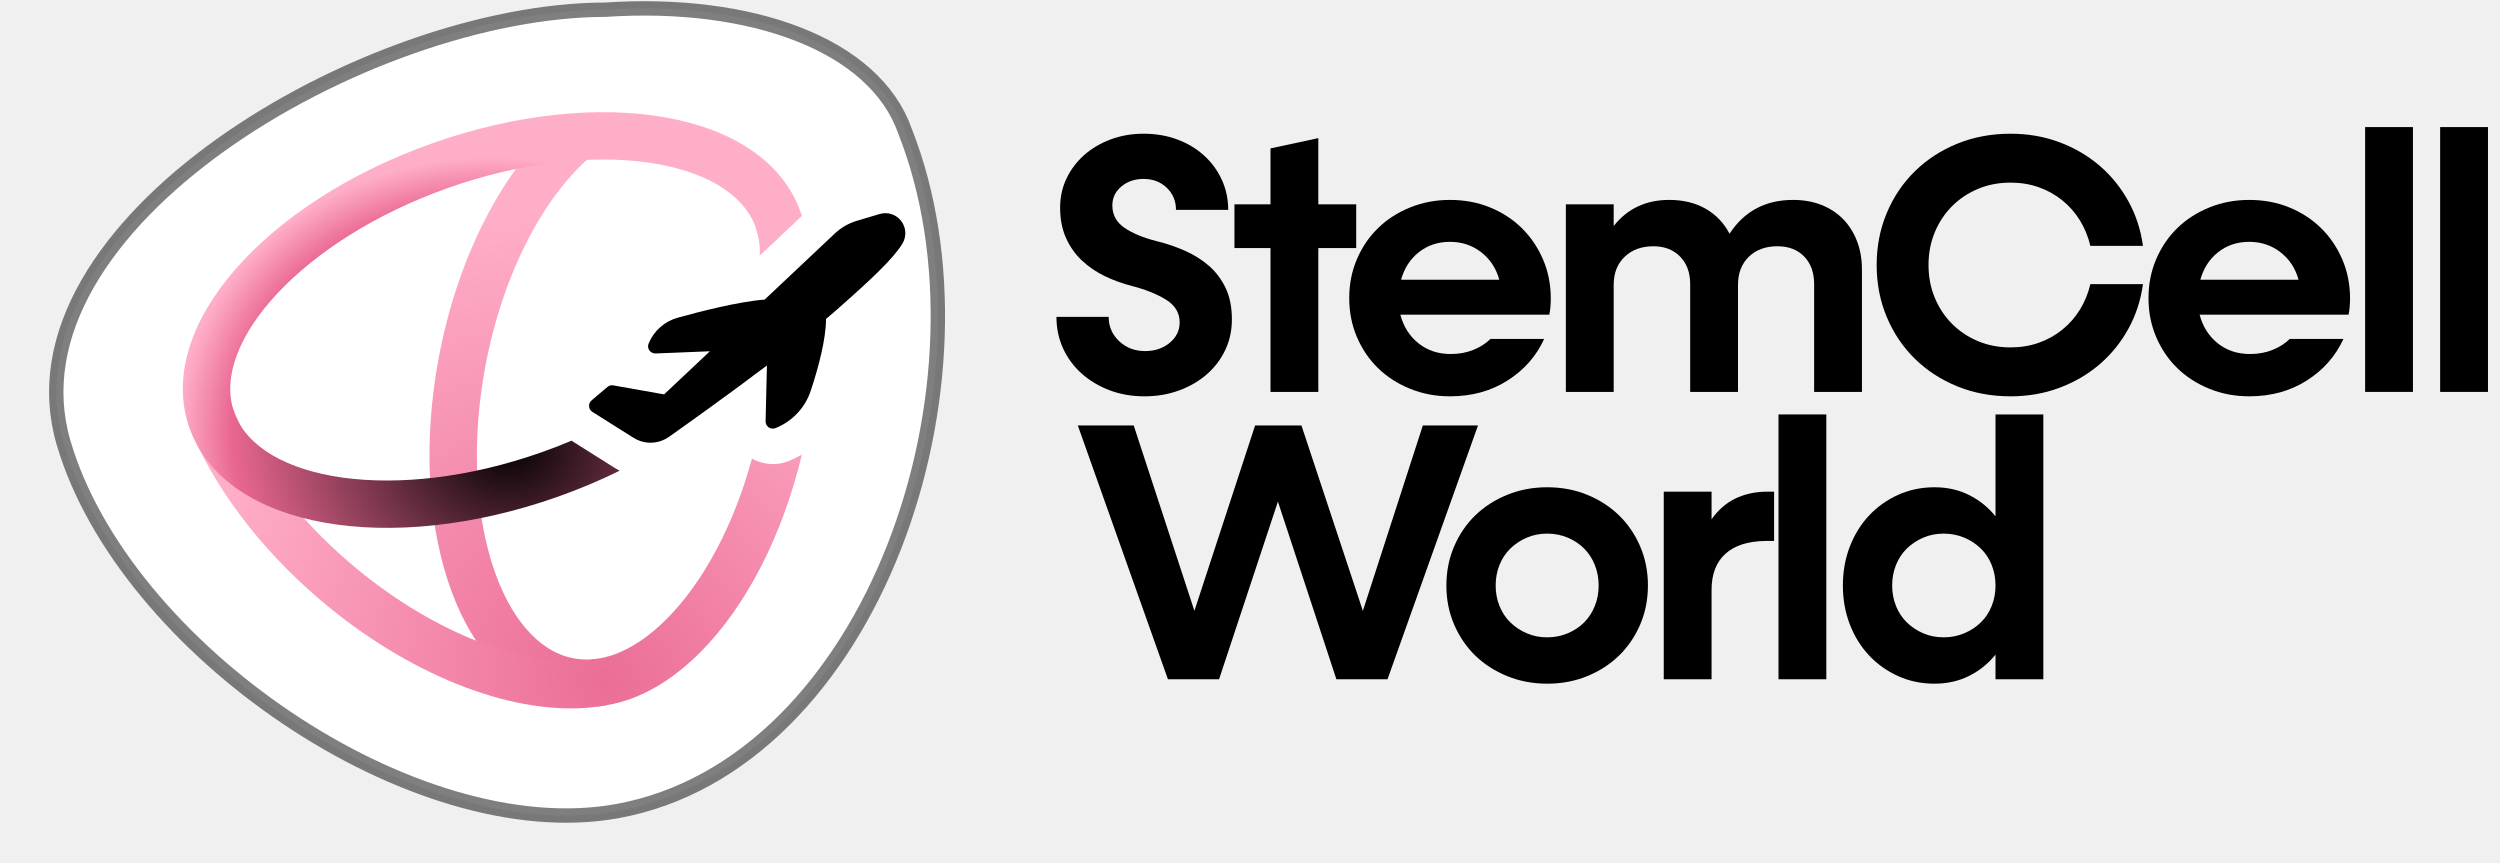
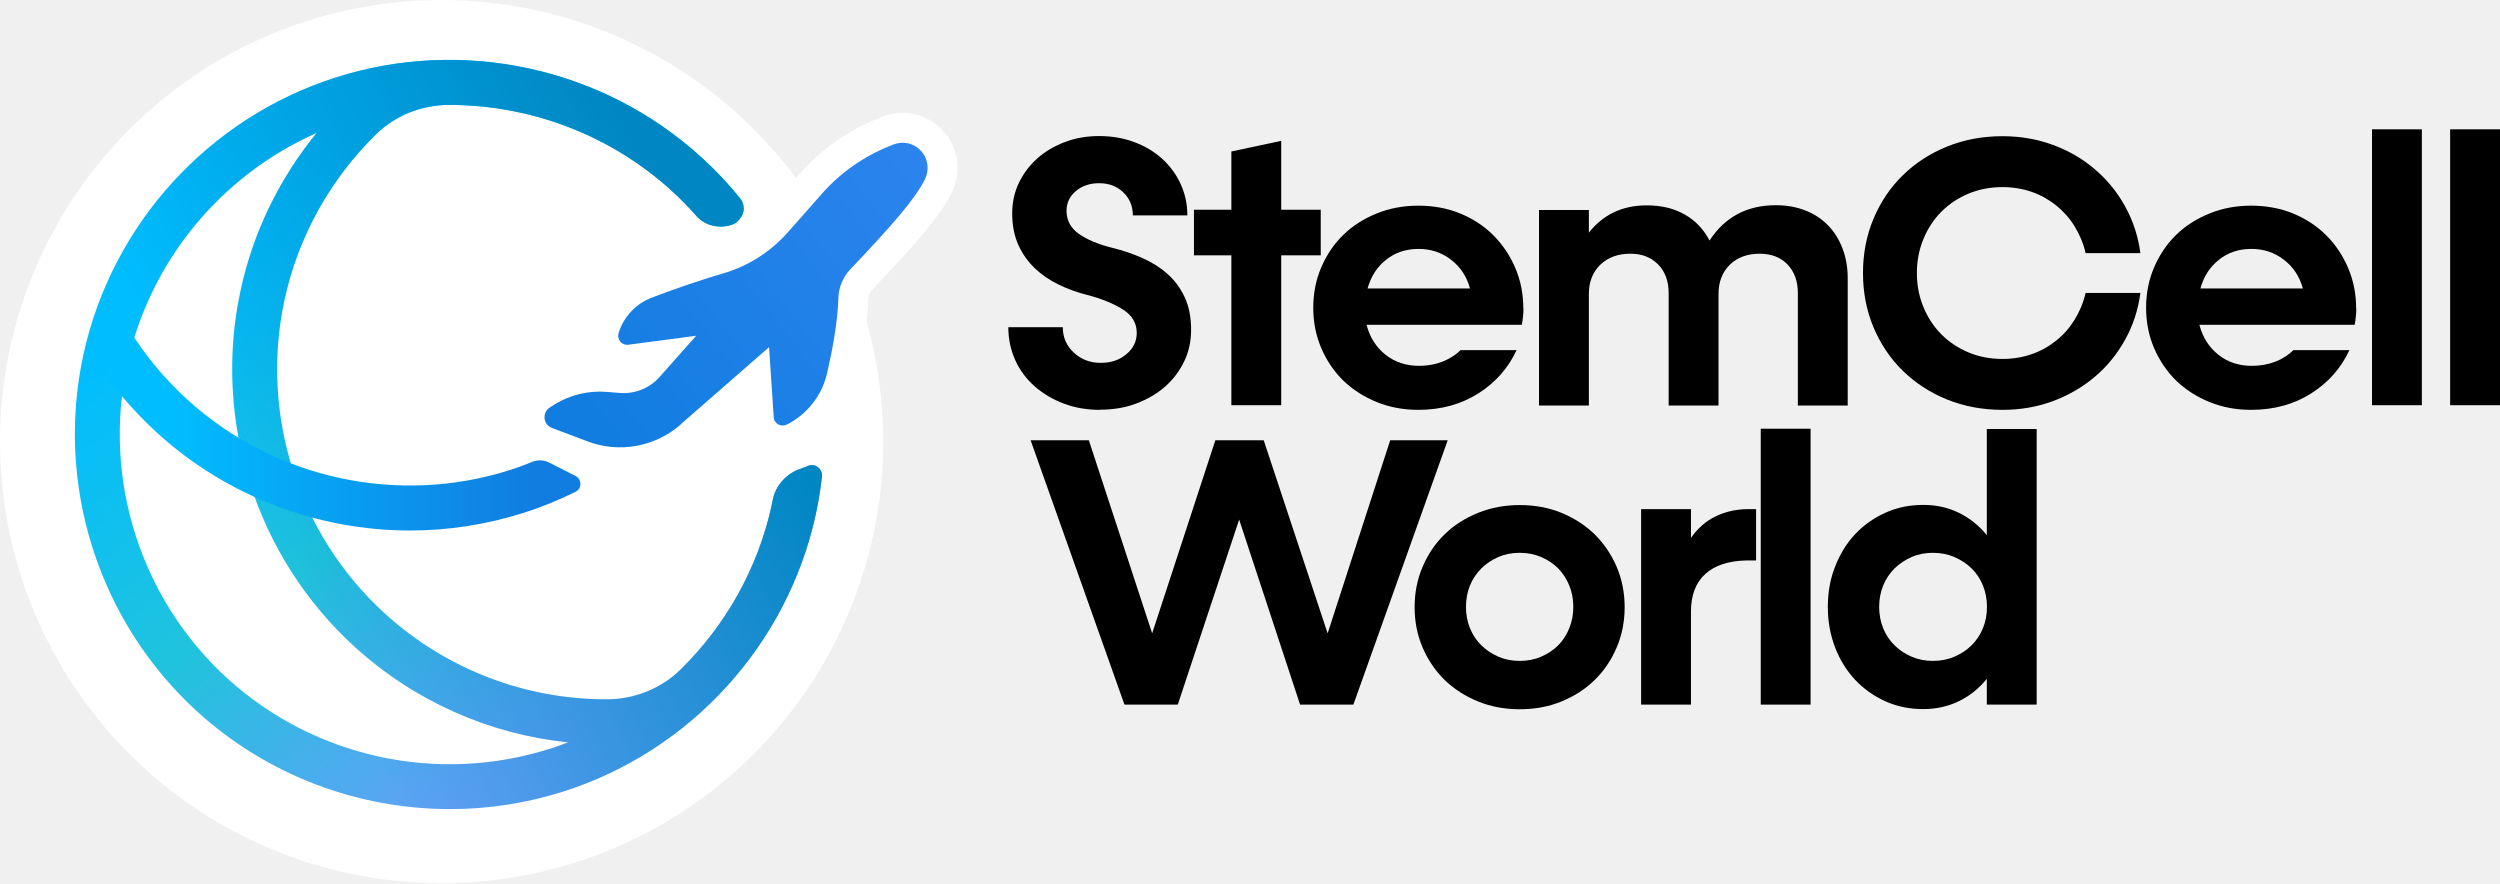
- <svg xmlns="http://www.w3.org/2000/svg" width="174" height="60">
-   <path fill="white" transform="translate(3.91591 0.584145)" d="M59.076 8.553C56.951 2.484 48.313 -0.584 38.204 0.092C21.547 0.119 -3.916 15.117 0.508 30.23C4.693 44.527 24.897 58.436 39.036 55.871C56.922 52.625 65.895 25.842 59.076 8.553Z" fill-rule="evenodd" />
-   <path fill="none" stroke="black" stroke-width="1" stroke-miterlimit="5" stroke-opacity="0.502" transform="translate(3.91591 0.584145)" d="M59.076 8.553C56.951 2.484 48.313 -0.584 38.204 0.092C21.547 0.119 -3.916 15.117 0.508 30.23C4.693 44.527 24.897 58.436 39.036 55.871C56.922 52.625 65.895 25.842 59.076 8.553Z" fill-rule="evenodd" />
+ <svg xmlns="http://www.w3.org/2000/svg" width="167" height="59">
+   <path fill="white" d="M59 29.5Q59 30.224 58.964 30.947Q58.929 31.671 58.858 32.392Q58.787 33.112 58.681 33.829Q58.574 34.545 58.433 35.255Q58.292 35.965 58.116 36.668Q57.94 37.37 57.73 38.063Q57.52 38.756 57.276 39.438Q57.032 40.12 56.754 40.789Q56.477 41.458 56.168 42.113Q55.858 42.768 55.517 43.406Q55.175 44.045 54.803 44.666Q54.431 45.287 54.028 45.889Q53.626 46.491 53.195 47.073Q52.763 47.655 52.304 48.215Q51.844 48.774 51.358 49.311Q50.872 49.848 50.36 50.36Q49.848 50.872 49.311 51.358Q48.774 51.844 48.215 52.304Q47.655 52.763 47.073 53.195Q46.491 53.626 45.889 54.028Q45.287 54.431 44.666 54.803Q44.045 55.175 43.406 55.517Q42.768 55.858 42.113 56.168Q41.458 56.477 40.789 56.754Q40.12 57.032 39.438 57.276Q38.756 57.52 38.063 57.73Q37.37 57.94 36.668 58.116Q35.965 58.292 35.255 58.433Q34.545 58.574 33.829 58.681Q33.112 58.787 32.392 58.858Q31.671 58.929 30.947 58.964Q30.224 59 29.5 59Q28.776 59 28.053 58.964Q27.329 58.929 26.608 58.858Q25.888 58.787 25.171 58.681Q24.455 58.574 23.745 58.433Q23.035 58.292 22.332 58.116Q21.63 57.94 20.937 57.73Q20.244 57.52 19.562 57.276Q18.88 57.032 18.211 56.754Q17.542 56.477 16.887 56.168Q16.232 55.858 15.594 55.517Q14.955 55.175 14.334 54.803Q13.713 54.431 13.111 54.028Q12.509 53.626 11.927 53.195Q11.345 52.763 10.785 52.304Q10.226 51.844 9.689 51.358Q9.152 50.872 8.64 50.36Q8.128 49.848 7.642 49.311Q7.156 48.774 6.696 48.215Q6.237 47.655 5.805 47.073Q5.374 46.491 4.972 45.889Q4.569 45.287 4.197 44.666Q3.825 44.045 3.483 43.406Q3.142 42.768 2.832 42.113Q2.523 41.458 2.246 40.789Q1.968 40.12 1.724 39.438Q1.48 38.756 1.27 38.063Q1.06 37.37 0.884 36.668Q0.708 35.965 0.567 35.255Q0.426 34.545 0.319 33.829Q0.213 33.112 0.142 32.392Q0.071 31.671 0.036 30.947Q0 30.224 0 29.5Q0 28.776 0.036 28.053Q0.071 27.329 0.142 26.608Q0.213 25.888 0.319 25.171Q0.426 24.455 0.567 23.745Q0.708 23.035 0.884 22.332Q1.06 21.63 1.27 20.937Q1.48 20.244 1.724 19.562Q1.968 18.88 2.246 18.211Q2.523 17.542 2.832 16.887Q3.142 16.232 3.483 15.594Q3.825 14.955 4.197 14.334Q4.569 13.713 4.972 13.111Q5.374 12.509 5.805 11.927Q6.237 11.345 6.696 10.785Q7.156 10.226 7.642 9.689Q8.128 9.152 8.64 8.64Q9.152 8.128 9.689 7.642Q10.226 7.156 10.785 6.696Q11.345 6.237 11.927 5.805Q12.509 5.374 13.111 4.972Q13.713 4.569 14.334 4.197Q14.955 3.825 15.594 3.483Q16.232 3.142 16.887 2.832Q17.542 2.523 18.211 2.246Q18.88 1.968 19.562 1.724Q20.244 1.48 20.937 1.27Q21.63 1.06 22.332 0.884Q23.035 0.708 23.745 0.567Q24.455 0.426 25.171 0.319Q25.888 0.213 26.608 0.142Q27.329 0.071 28.053 0.036Q28.776 0 29.5 0Q30.224 0 30.947 0.036Q31.671 0.071 32.392 0.142Q33.112 0.213 33.829 0.319Q34.545 0.426 35.255 0.567Q35.965 0.708 36.668 0.884Q37.37 1.06 38.063 1.27Q38.756 1.48 39.438 1.724Q40.12 1.968 40.789 2.246Q41.458 2.523 42.113 2.832Q42.768 3.142 43.406 3.483Q44.045 3.825 44.666 4.197Q45.287 4.569 45.889 4.972Q46.491 5.374 47.073 5.805Q47.655 6.237 48.215 6.696Q48.774 7.156 49.311 7.642Q49.848 8.128 50.36 8.64Q50.872 9.152 51.358 9.689Q51.844 10.226 52.304 10.785Q52.763 11.345 53.195 11.927Q53.626 12.509 54.028 13.111Q54.431 13.713 54.803 14.334Q55.175 14.955 55.517 15.594Q55.858 16.232 56.168 16.887Q56.477 17.542 56.754 18.211Q57.032 18.88 57.276 19.562Q57.52 20.244 57.73 20.937Q57.94 21.63 58.116 22.332Q58.292 23.035 58.433 23.745Q58.574 24.455 58.681 25.171Q58.787 25.888 58.858 26.608Q58.929 27.329 58.964 28.053Q59 28.776 59 29.5Z" />
+   <path fill="white" transform="translate(34.369 7.53595)" d="M28.639 1.201C29.658 2.329 29.879 3.945 29.207 5.331C28.471 6.814 27.127 8.408 23.871 11.844C23.725 11.998 23.641 12.206 23.634 12.444C23.585 14.016 23.282 15.899 22.824 17.86C22.352 19.917 20.979 21.659 19.126 22.592C18.334 23.009 17.409 22.986 16.601 22.536C15.893 22.12 15.386 21.386 15.321 20.52L15.319 20.464L15.276 19.816L14.011 20.921L14.029 20.938L12.403 22.344C10.135 24.308 6.979 24.882 4.189 23.824L1.788 22.92C-0.357 22.098 -0.636 19.182 1.3 17.985L1.66 17.756C2.775 17.074 4.05 16.689 5.348 16.63L5.583 16.625L5.512 16.543C4.998 15.911 4.811 15.073 4.994 14.299L5.043 14.122C5.567 12.428 6.834 11.087 8.492 10.463C10.035 9.875 11.837 9.255 13.367 8.811C14.682 8.43 15.867 7.673 16.785 6.629L19.047 4.067C20.485 2.442 22.294 1.17 24.286 0.376L24.552 0.265C25.973 -0.303 27.583 0.057 28.639 1.201ZM25.295 2.122L25.055 2.222C23.325 2.912 21.775 4.002 20.545 5.392L18.285 7.952C17.125 9.272 15.615 10.242 13.924 10.732C12.234 11.222 10.384 11.882 9.204 12.332C8.114 12.742 7.294 13.612 6.954 14.712C6.894 14.902 6.934 15.122 7.064 15.282C7.194 15.442 7.404 15.522 7.604 15.492L12.134 14.892L9.684 17.652C9.014 18.402 8.034 18.792 7.034 18.712L6.164 18.642C4.954 18.542 3.734 18.832 2.704 19.462L2.374 19.672C1.824 20.012 1.904 20.822 2.504 21.052L4.894 21.952C7.004 22.752 9.384 22.312 11.094 20.832L11.084 20.822L17.005 15.652L17.315 20.332C17.315 20.532 17.445 20.712 17.615 20.812C17.795 20.912 18.005 20.922 18.195 20.822C19.545 20.142 20.535 18.892 20.875 17.412C21.225 15.912 21.585 13.992 21.635 12.382C21.653 11.743 21.873 11.128 22.275 10.633L22.415 10.472C25.135 7.602 26.745 5.792 27.415 4.442C27.725 3.802 27.625 3.062 27.155 2.542C26.675 2.022 25.945 1.862 25.295 2.122Z" />
  <defs>
-     <radialGradient id="gradient_0" gradientUnits="userSpaceOnUse" cx="11.999" cy="39.48" r="34.628" gradientTransform="matrix(-0.679966 -0.733244 0.635913 -0.589708 -4.94725 71.5596)">
-       <stop offset="0" stop-color="#EB6D95" />
-       <stop offset="1" stop-color="#FFAEC8" />
-     </radialGradient>
+     <linearGradient id="gradient_0" gradientUnits="userSpaceOnUse" x1="2.027" y1="18.774" x2="24.954" y2="50.048">
+       <stop offset="0" stop-color="#00BDFF" />
+       <stop offset="0.518" stop-color="#20C3DD" />
+       <stop offset="1" stop-color="#62A0F6" />
+     </linearGradient>
  </defs>
-   <path fill="url(#gradient_0)" transform="translate(29.891 8.16796)" d="M9.338 0L11.433 2.544C7.959 5.4 5.073 10.937 3.875 17.401C2.044 27.283 4.758 36.049 9.5 37.519C9.682 37.575 9.867 37.621 10.055 37.656C10.955 37.822 11.892 37.732 12.861 37.383C14.07 36.948 15.307 36.116 16.501 34.92C19.055 32.362 21.184 28.386 22.444 23.751C23.249 24.19 24.163 24.253 24.989 23.927C25.312 23.799 25.622 23.647 25.917 23.474C24.571 29.115 22.035 34.042 18.836 37.246C17.316 38.768 15.676 39.872 13.979 40.482C12.475 41.023 10.947 41.171 9.453 40.894C9.138 40.836 8.829 40.76 8.525 40.665C1.771 38.573 -1.464 28.119 0.633 16.801C1.963 9.624 5.211 3.393 9.338 0ZM25.85 6.658L25.907 6.857L23.151 9.454C23.022 8.814 22.868 8.195 22.69 7.599L25.85 6.658Z" />
+   <path fill="url(#gradient_0)" transform="translate(5.00027 4)" d="M48.954 27.128C48.824 27.188 48.694 27.238 48.544 27.288C47.563 27.598 46.803 28.408 46.613 29.418C46.593 29.528 46.573 29.628 46.553 29.728C45.633 33.958 43.483 37.748 40.493 40.698C39.173 42.008 37.373 42.718 35.513 42.718C30.062 42.718 24.802 40.708 20.712 36.988C14.912 31.708 12.342 23.668 14.012 15.998C14.932 11.778 17.072 7.958 20.122 4.968C21.422 3.698 23.182 3.008 25.002 3.008L25.002 3.008C30.423 3.008 35.753 4.998 39.863 8.738C40.443 9.268 40.993 9.828 41.503 10.408C42.043 11.028 42.903 11.268 43.703 11.068C43.743 11.068 43.773 11.048 43.803 11.038C44.013 10.988 44.193 10.878 44.333 10.718L44.413 10.628C44.753 10.248 44.773 9.668 44.453 9.268C43.673 8.298 42.813 7.378 41.873 6.528C35.283 0.508 25.912 -1.532 17.422 1.178C8.931 3.888 2.471 10.978 0.571 19.688C-1.329 28.398 1.591 37.538 8.181 43.538C12.852 47.788 18.902 50.048 25.062 50.048C27.602 50.048 30.163 49.658 32.643 48.868C41.133 46.158 47.593 39.068 49.494 30.358C49.674 29.518 49.814 28.678 49.904 27.828C49.964 27.318 49.434 26.908 48.964 27.128L48.954 27.128ZM31.733 46.018C24.252 48.398 16.012 46.608 10.201 41.328C4.401 36.048 1.831 28.008 3.501 20.338C5.011 13.438 9.771 7.698 16.152 4.878C13.682 7.908 11.922 11.478 11.081 15.358C9.181 24.068 12.102 33.208 18.692 39.208C22.692 42.848 27.692 45.048 32.953 45.588C32.553 45.748 32.143 45.888 31.723 46.028L31.733 46.018Z" fill-rule="evenodd" />
  <defs>
-     <radialGradient id="gradient_1" gradientUnits="userSpaceOnUse" cx="29.23" cy="19.235" r="29.568" gradientTransform="matrix(-0.898126 -0.439738 0.381368 -0.778909 48.147 47.071)">
-       <stop offset="0" stop-color="#EB6D95" />
-       <stop offset="1" stop-color="#FFAEC8" />
-     </radialGradient>
+     <linearGradient id="gradient_1" gradientUnits="userSpaceOnUse" x1="38.259" y1="6.861" x2="7.511" y2="23.117">
+       <stop offset="0" stop-color="#0086C3" />
+       <stop offset="1" stop-color="#0085C3" stop-opacity="0" />
+     </linearGradient>
  </defs>
-   <path fill="url(#gradient_1)" transform="translate(13.0965 28.2953)" d="M3.07 0C4.532 3.725 7.441 7.633 11.306 10.929C16.708 15.536 22.94 18.047 27.517 17.683C27.892 17.653 28.249 17.604 28.586 17.537L29.23 20.768C28.764 20.86 28.28 20.926 27.78 20.966C22.235 21.408 15.183 18.566 9.165 13.435C4.904 9.801 1.669 5.455 0 1.203L3.07 0Z" />
+   <path fill="url(#gradient_1)" transform="translate(5.00027 4)" d="M48.954 27.128C48.824 27.188 48.694 27.238 48.544 27.288C47.563 27.598 46.803 28.408 46.613 29.418C46.593 29.528 46.573 29.628 46.553 29.728C45.633 33.958 43.483 37.748 40.493 40.698C39.173 42.008 37.373 42.718 35.513 42.718C30.062 42.718 24.802 40.708 20.712 36.988C14.912 31.708 12.342 23.668 14.012 15.998C14.932 11.778 17.072 7.958 20.122 4.968C21.422 3.698 23.182 3.008 25.002 3.008L25.002 3.008C30.423 3.008 35.753 4.998 39.863 8.738C40.443 9.268 40.993 9.828 41.503 10.408C42.043 11.028 42.903 11.268 43.703 11.068C43.743 11.068 43.773 11.048 43.803 11.038C44.013 10.988 44.193 10.878 44.333 10.718L44.413 10.628C44.753 10.248 44.773 9.668 44.453 9.268C43.673 8.298 42.813 7.378 41.873 6.528C35.283 0.508 25.912 -1.532 17.422 1.178C8.931 3.888 2.471 10.978 0.571 19.688C-1.329 28.398 1.591 37.538 8.181 43.538C12.852 47.788 18.902 50.048 25.062 50.048C27.602 50.048 30.163 49.658 32.643 48.868C41.133 46.158 47.593 39.068 49.494 30.358C49.674 29.518 49.814 28.678 49.904 27.828C49.964 27.318 49.434 26.908 48.964 27.128L48.954 27.128ZM31.733 46.018C24.252 48.398 16.012 46.608 10.201 41.328C4.401 36.048 1.831 28.008 3.501 20.338C5.011 13.438 9.771 7.698 16.152 4.878C13.682 7.908 11.922 11.478 11.081 15.358C9.181 24.068 12.102 33.208 18.692 39.208C22.692 42.848 27.692 45.048 32.953 45.588C32.553 45.748 32.143 45.888 31.723 46.028L31.733 46.018Z" fill-rule="evenodd" />
  <defs>
-     <radialGradient id="gradient_2" gradientUnits="userSpaceOnUse" cx="22.587" cy="23.113" r="22.917" gradientTransform="matrix(-0.985586 -0.169177 0.146721 -0.85476 41.4572 46.6907)">
-       <stop offset="0" stop-color="black" />
-       <stop offset="0.841" stop-color="#E96791" />
-       <stop offset="1" stop-color="#FFAEC8" />
-     </radialGradient>
+     <linearGradient id="gradient_2" gradientUnits="userSpaceOnUse" x1="5.41" y1="6.71" x2="29.462" y2="6.71">
+       <stop offset="0" stop-color="#00BDFF" />
+       <stop offset="1" stop-color="#117DE1" />
+     </linearGradient>
  </defs>
-   <path fill="url(#gradient_2)" transform="translate(12.7231 7.80797)" d="M42.993 6.939C43.025 7.029 43.055 7.12 43.084 7.21L40.151 9.975C40.187 9.299 40.101 8.65 39.885 8.039C38.173 3.214 28.608 1.68 18.468 5.27C8.328 8.859 1.865 16.067 3.577 20.893C5.288 25.719 14.853 27.253 24.993 23.663C25.699 23.413 26.388 23.145 27.057 22.862L27.192 22.952L30.059 24.757C30.172 24.828 30.287 24.894 30.404 24.954C29.042 25.625 27.6 26.235 26.094 26.768C14.466 30.884 2.968 29.041 0.469 21.994C-2.031 14.946 5.738 6.281 17.367 2.165C28.995 -1.952 40.492 -0.108 42.993 6.939Z" />
-   <path transform="translate(40.9982 14.8367)" d="M3.1 15.637C3.71 16.02 4.444 16.078 5.091 15.822C5.249 15.76 5.409 15.675 5.552 15.575C7.025 14.534 9.76 12.58 12.379 10.601L12.287 14.484C12.28 14.654 12.363 14.809 12.498 14.906C12.638 15.001 12.814 15.023 12.972 14.961C14.14 14.498 15.043 13.543 15.434 12.344C15.93 10.851 16.49 8.816 16.494 7.362C16.752 7.142 16.997 6.932 17.226 6.734C19.687 4.564 21.145 3.191 21.803 2.134C22.11 1.631 22.078 1.008 21.727 0.545C21.372 0.083 20.779 -0.107 20.221 0.06L18.632 0.533C18.06 0.706 17.53 1.013 17.099 1.42L12.223 6.015C10.429 6.149 7.687 6.853 6.179 7.273C5.252 7.528 4.511 8.186 4.147 9.073C4.079 9.229 4.097 9.41 4.196 9.548C4.294 9.688 4.455 9.768 4.626 9.765L8.41 9.612L5.223 12.612L1.683 11.985C1.538 11.957 1.388 12 1.276 12.098L0.175 13.03C0.054 13.131 -0.013 13.286 0.002 13.448C0.01 13.605 0.1 13.748 0.236 13.833L3.1 15.637Z" fill-rule="evenodd" />
-   <path transform="translate(73.5284 9.30615)" d="M6.118 18.278C5.248 18.278 4.441 18.137 3.699 17.856C2.956 17.574 2.308 17.186 1.753 16.691C1.199 16.196 0.768 15.611 0.46 14.937C0.153 14.263 0 13.533 0 12.748L3.635 12.748C3.635 13.414 3.878 13.977 4.364 14.438C4.851 14.899 5.452 15.129 6.169 15.129C6.852 15.129 7.424 14.937 7.884 14.553C8.345 14.169 8.576 13.696 8.576 13.132C8.576 12.467 8.256 11.938 7.616 11.545C6.976 11.153 6.186 10.837 5.248 10.598C4.582 10.427 3.951 10.197 3.353 9.907C2.756 9.617 2.227 9.254 1.766 8.819C1.305 8.384 0.938 7.863 0.665 7.257C0.392 6.651 0.256 5.947 0.256 5.145C0.256 4.411 0.405 3.733 0.704 3.11C1.002 2.487 1.412 1.945 1.932 1.484C2.453 1.024 3.067 0.661 3.776 0.396C4.484 0.132 5.248 0 6.067 0C6.903 0 7.68 0.132 8.396 0.396C9.113 0.661 9.736 1.032 10.265 1.51C10.794 1.988 11.208 2.551 11.507 3.2C11.805 3.848 11.955 4.548 11.955 5.299L8.32 5.299C8.32 4.684 8.106 4.172 7.68 3.763C7.253 3.353 6.715 3.148 6.067 3.148C5.452 3.148 4.936 3.323 4.518 3.673C4.1 4.023 3.891 4.463 3.891 4.992C3.891 5.64 4.168 6.156 4.723 6.54C5.277 6.924 6.024 7.236 6.963 7.475C7.663 7.645 8.328 7.872 8.96 8.153C9.591 8.435 10.146 8.785 10.624 9.203C11.101 9.621 11.485 10.133 11.776 10.739C12.066 11.345 12.211 12.074 12.211 12.928C12.211 13.696 12.057 14.404 11.75 15.052C11.443 15.701 11.016 16.264 10.47 16.742C9.924 17.22 9.28 17.595 8.537 17.868C7.795 18.141 6.988 18.278 6.118 18.278" fill-rule="evenodd" />
-   <path transform="translate(85.918 9.61335)" d="M8.474 7.654L5.837 7.654L5.837 17.664L2.509 17.664L2.509 7.654L0 7.654L0 4.608L2.509 4.608L2.509 0.716L5.837 0L5.837 4.608L8.474 4.608L8.474 7.654Z" fill-rule="evenodd" />
-   <path transform="translate(93.906 13.9141)" d="M7.014 2.918C6.178 2.918 5.457 3.157 4.851 3.635C4.245 4.113 3.831 4.753 3.609 5.555L10.444 5.555C10.223 4.753 9.8 4.113 9.177 3.635C8.554 3.157 7.833 2.918 7.014 2.918M14.028 6.86C14.028 7.031 14.02 7.223 14.003 7.436C13.986 7.65 13.96 7.833 13.926 7.987L3.558 7.987C3.78 8.823 4.202 9.489 4.825 9.984C5.448 10.479 6.195 10.726 7.065 10.726C7.645 10.726 8.175 10.628 8.652 10.432C9.13 10.235 9.523 9.984 9.83 9.676L13.568 9.676C13.021 10.871 12.172 11.835 11.02 12.569C9.868 13.303 8.533 13.67 7.014 13.67C6.024 13.67 5.098 13.495 4.236 13.145C3.375 12.795 2.632 12.317 2.009 11.712C1.386 11.106 0.896 10.385 0.537 9.548C0.179 8.712 0 7.808 0 6.835C0 5.862 0.179 4.957 0.537 4.121C0.896 3.285 1.386 2.564 2.009 1.958C2.632 1.352 3.375 0.874 4.236 0.524C5.098 0.175 6.024 0 7.014 0C8.021 0 8.951 0.175 9.804 0.524C10.658 0.874 11.396 1.356 12.019 1.971C12.642 2.585 13.132 3.311 13.491 4.147C13.849 4.983 14.028 5.888 14.028 6.86" fill-rule="evenodd" />
-   <path transform="translate(108.984 13.9137)" d="M15.821 0C16.538 0 17.191 0.115 17.779 0.346C18.368 0.576 18.872 0.905 19.29 1.331C19.708 1.758 20.032 2.27 20.263 2.867C20.493 3.465 20.608 4.13 20.608 4.864L20.608 13.363L17.28 13.363L17.28 5.862C17.28 5.06 17.05 4.42 16.589 3.942C16.128 3.465 15.505 3.226 14.72 3.226C13.901 3.226 13.24 3.469 12.736 3.955C12.233 4.442 11.981 5.094 11.981 5.914L11.981 13.363L8.653 13.363L8.653 5.862C8.653 5.06 8.418 4.42 7.949 3.942C7.48 3.465 6.861 3.226 6.093 3.226C5.274 3.226 4.608 3.469 4.096 3.955C3.584 4.442 3.328 5.094 3.328 5.914L3.328 13.363L0 13.363L0 0.307L3.328 0.307L3.328 1.818C4.284 0.606 5.572 0 7.194 0C8.167 0 9.011 0.205 9.728 0.614C10.445 1.024 11 1.604 11.392 2.355C12.416 0.785 13.892 0 15.821 0" fill-rule="evenodd" />
-   <path transform="translate(130.616 9.30615)" d="M9.318 18.278C7.987 18.278 6.754 18.048 5.619 17.587C4.484 17.126 3.498 16.486 2.662 15.667C1.826 14.848 1.173 13.879 0.704 12.761C0.234 11.643 0 10.436 0 9.139C0 7.842 0.234 6.634 0.704 5.516C1.173 4.399 1.826 3.43 2.662 2.611C3.498 1.792 4.484 1.152 5.619 0.691C6.754 0.23 7.987 0 9.318 0C10.53 0 11.66 0.196 12.71 0.588C13.76 0.981 14.69 1.523 15.5 2.214C16.311 2.905 16.981 3.729 17.51 4.684C18.039 5.64 18.38 6.681 18.534 7.808L14.873 7.808C14.72 7.159 14.476 6.566 14.144 6.028C13.811 5.491 13.401 5.026 12.915 4.633C12.428 4.241 11.882 3.938 11.276 3.724C10.671 3.511 10.018 3.404 9.318 3.404C8.499 3.404 7.744 3.549 7.052 3.84C6.361 4.13 5.76 4.531 5.248 5.043C4.736 5.555 4.335 6.161 4.044 6.86C3.754 7.56 3.609 8.32 3.609 9.139C3.609 9.958 3.754 10.717 4.044 11.417C4.335 12.117 4.736 12.723 5.248 13.235C5.76 13.747 6.361 14.148 7.052 14.438C7.744 14.728 8.499 14.873 9.318 14.873C10.018 14.873 10.671 14.767 11.276 14.553C11.882 14.34 12.428 14.037 12.915 13.644C13.401 13.252 13.811 12.787 14.144 12.249C14.476 11.712 14.72 11.119 14.873 10.47L18.534 10.47C18.38 11.596 18.039 12.637 17.51 13.593C16.981 14.549 16.311 15.372 15.5 16.064C14.69 16.755 13.76 17.297 12.71 17.689C11.66 18.082 10.53 18.278 9.318 18.278" fill-rule="evenodd" />
-   <path transform="translate(149.535 13.9141)" d="M7.014 2.918C6.178 2.918 5.457 3.157 4.851 3.635C4.245 4.113 3.831 4.753 3.609 5.555L10.444 5.555C10.223 4.753 9.8 4.113 9.177 3.635C8.554 3.157 7.833 2.918 7.014 2.918M14.028 6.86C14.028 7.031 14.02 7.223 14.003 7.436C13.986 7.65 13.96 7.833 13.926 7.987L3.558 7.987C3.78 8.823 4.202 9.489 4.825 9.984C5.448 10.479 6.195 10.726 7.065 10.726C7.645 10.726 8.175 10.628 8.652 10.432C9.13 10.235 9.523 9.984 9.83 9.676L13.568 9.676C13.021 10.871 12.172 11.835 11.02 12.569C9.868 13.303 8.533 13.67 7.014 13.67C6.024 13.67 5.098 13.495 4.236 13.145C3.375 12.795 2.632 12.317 2.009 11.712C1.386 11.106 0.896 10.385 0.537 9.548C0.179 8.712 0 7.808 0 6.835C0 5.862 0.179 4.957 0.537 4.121C0.896 3.285 1.386 2.564 2.009 1.958C2.632 1.352 3.375 0.874 4.236 0.524C5.098 0.175 6.024 0 7.014 0C8.021 0 8.951 0.175 9.804 0.524C10.658 0.874 11.396 1.356 12.019 1.971C12.642 2.585 13.132 3.311 13.491 4.147C13.849 4.983 14.028 5.888 14.028 6.86" fill-rule="evenodd" />
-   <path transform="translate(164.613 8.84475)" d="M0 0L3.328 0L3.328 18.432L0 18.432L0 0Z" />
-   <path transform="translate(169.835 8.84475)" d="M0 0L3.328 0L3.328 18.432L0 18.432L0 0Z" />
-   <path transform="translate(75.0158 29.6129)" d="M27.853 0L21.555 17.664L17.997 17.664L13.927 5.299L9.831 17.664L6.272 17.664L0 0L3.891 0L8.115 12.902L12.339 0L15.565 0L19.84 12.902L24.013 0L27.853 0Z" fill-rule="evenodd" />
-   <path transform="translate(100.668 33.9135)" d="M7.014 10.445C7.526 10.445 8.004 10.351 8.448 10.163C8.891 9.976 9.271 9.724 9.587 9.408C9.903 9.092 10.15 8.713 10.329 8.269C10.508 7.825 10.598 7.347 10.598 6.835C10.598 6.323 10.508 5.846 10.329 5.402C10.15 4.958 9.903 4.578 9.587 4.263C9.271 3.947 8.891 3.695 8.448 3.507C8.004 3.32 7.526 3.226 7.014 3.226C6.502 3.226 6.028 3.32 5.593 3.507C5.158 3.695 4.778 3.947 4.454 4.263C4.13 4.578 3.878 4.958 3.699 5.402C3.52 5.846 3.43 6.323 3.43 6.835C3.43 7.347 3.52 7.825 3.699 8.269C3.878 8.713 4.13 9.092 4.454 9.408C4.778 9.724 5.158 9.976 5.593 10.163C6.028 10.351 6.502 10.445 7.014 10.445M7.014 13.671C6.024 13.671 5.098 13.496 4.236 13.146C3.375 12.796 2.632 12.318 2.009 11.712C1.386 11.106 0.896 10.385 0.537 9.549C0.179 8.713 0 7.808 0 6.835C0 5.863 0.179 4.958 0.537 4.122C0.896 3.286 1.386 2.564 2.009 1.959C2.632 1.353 3.375 0.875 4.236 0.525C5.098 0.175 6.024 0 7.014 0C8.021 0 8.951 0.175 9.804 0.525C10.658 0.875 11.396 1.353 12.019 1.959C12.642 2.564 13.132 3.286 13.491 4.122C13.849 4.958 14.028 5.863 14.028 6.835C14.028 7.808 13.849 8.713 13.491 9.549C13.132 10.385 12.642 11.106 12.019 11.712C11.396 12.318 10.658 12.796 9.804 13.146C8.951 13.496 8.021 13.671 7.014 13.671" fill-rule="evenodd" />
-   <path transform="translate(115.797 34.2209)" d="M3.328 1.92C3.789 1.271 4.335 0.794 4.966 0.486C5.598 0.179 6.298 0.017 7.066 0L7.68 0L7.68 3.43L7.066 3.43C5.854 3.447 4.928 3.746 4.288 4.326C3.648 4.907 3.328 5.743 3.328 6.835L3.328 13.056L0 13.056L0 0L3.328 0L3.328 1.92Z" fill-rule="evenodd" />
-   <path transform="translate(123.784 28.8447)" d="M0 0L3.328 0L3.328 18.432L0 18.432L0 0Z" />
-   <path transform="translate(128.264 28.8445)" d="M7.014 15.514C7.526 15.514 8.004 15.42 8.448 15.232C8.891 15.045 9.275 14.793 9.6 14.477C9.924 14.161 10.176 13.782 10.355 13.338C10.534 12.894 10.624 12.416 10.624 11.904C10.624 11.392 10.534 10.915 10.355 10.471C10.176 10.027 9.924 9.647 9.6 9.332C9.275 9.016 8.891 8.764 8.448 8.576C8.004 8.389 7.526 8.295 7.014 8.295C6.502 8.295 6.028 8.389 5.593 8.576C5.158 8.764 4.778 9.016 4.454 9.332C4.13 9.647 3.878 10.027 3.699 10.471C3.52 10.915 3.43 11.392 3.43 11.904C3.43 12.416 3.52 12.894 3.699 13.338C3.878 13.782 4.13 14.161 4.454 14.477C4.778 14.793 5.158 15.045 5.593 15.232C6.028 15.42 6.502 15.514 7.014 15.514L7.014 15.514ZM13.952 0L13.952 18.432L10.624 18.432L10.624 16.717C10.112 17.349 9.497 17.844 8.78 18.202C8.064 18.56 7.261 18.74 6.374 18.74C5.469 18.74 4.629 18.565 3.852 18.215C3.076 17.865 2.402 17.387 1.83 16.781C1.258 16.175 0.81 15.454 0.486 14.618C0.162 13.782 0 12.877 0 11.904C0 10.932 0.162 10.027 0.486 9.191C0.81 8.355 1.258 7.633 1.83 7.028C2.402 6.422 3.076 5.944 3.852 5.594C4.629 5.244 5.469 5.069 6.374 5.069C7.261 5.069 8.064 5.248 8.78 5.607C9.497 5.965 10.112 6.46 10.624 7.092L10.624 0L13.952 0Z" fill-rule="evenodd" />
+   <path fill="url(#gradient_2)" transform="translate(6.07119 22.0081)" d="M30.582 8.88C30.242 8.71 29.842 8.7 29.492 8.84C29.002 9.04 28.502 9.23 27.992 9.39C20.521 11.77 12.271 9.98 6.46 4.7C4.94 3.32 3.63 1.74 2.55 0L0 1.58C1.22 3.56 2.72 5.35 4.44 6.92C9.11 11.17 15.171 13.43 21.321 13.43C23.861 13.43 26.421 13.04 28.902 12.25C30.112 11.87 31.272 11.39 32.382 10.84C32.812 10.63 32.802 10.01 32.382 9.79L30.592 8.88L30.582 8.88Z" />
+   <defs>
+     <linearGradient id="gradient_3" gradientUnits="userSpaceOnUse" x1="4.23" y1="20.363" x2="28.161" y2="1.663">
+       <stop offset="0" stop-color="#117DE1" />
+       <stop offset="1" stop-color="#2E84EE" />
+     </linearGradient>
+   </defs>
+   <path fill="url(#gradient_3)" transform="translate(36.373 9.53556)" d="M9.08 18.823L15.001 13.653L15.311 18.333C15.311 18.533 15.441 18.713 15.611 18.813C15.791 18.913 16.001 18.923 16.191 18.823C17.541 18.143 18.531 16.893 18.871 15.413C19.221 13.913 19.581 11.993 19.631 10.383C19.651 9.673 19.921 8.993 20.411 8.473L20.411 8.473C23.131 5.603 24.741 3.793 25.411 2.443C25.721 1.803 25.621 1.063 25.151 0.543C24.671 0.023 23.941 -0.137 23.291 0.123L23.051 0.223C21.321 0.913 19.771 2.003 18.541 3.393L16.281 5.953C15.121 7.273 13.611 8.243 11.92 8.733C10.23 9.223 8.38 9.883 7.2 10.333C6.11 10.743 5.29 11.613 4.95 12.713C4.89 12.903 4.93 13.123 5.06 13.283C5.19 13.443 5.4 13.523 5.6 13.493L10.13 12.893L7.68 15.653C7.01 16.403 6.03 16.793 5.03 16.713L4.16 16.643C2.95 16.543 1.73 16.833 0.7 17.463L0.37 17.673C-0.18 18.013 -0.1 18.823 0.5 19.053L2.89 19.953C5 20.753 7.38 20.313 9.09 18.833L9.08 18.823Z" fill-rule="evenodd" />
+   <path transform="translate(67.3545 9.08812)" d="M6.12 18.29C5.25 18.29 4.44 18.15 3.7 17.87C2.96 17.59 2.31 17.2 1.75 16.71C1.2 16.22 0.76 15.63 0.46 14.96C0.16 14.29 0 13.56 0 12.77L3.64 12.77C3.64 13.44 3.88 14 4.37 14.46C4.86 14.92 5.46 15.15 6.17 15.15C6.88 15.15 7.42 14.96 7.89 14.57C8.35 14.19 8.58 13.71 8.58 13.15C8.58 12.48 8.26 11.96 7.62 11.56C6.98 11.17 6.19 10.85 5.25 10.61C4.58 10.44 3.95 10.21 3.36 9.92C2.76 9.63 2.23 9.27 1.77 8.83C1.31 8.39 0.94 7.87 0.67 7.27C0.4 6.67 0.26 5.96 0.26 5.16C0.26 4.43 0.41 3.75 0.71 3.12C1.01 2.5 1.42 1.96 1.94 1.49C2.46 1.03 3.07 0.67 3.78 0.4C4.49 0.13 5.25 0 6.07 0C6.89 0 7.68 0.13 8.4 0.4C9.12 0.66 9.741 1.04 10.271 1.51C10.801 1.99 11.211 2.55 11.511 3.2C11.811 3.85 11.961 4.55 11.961 5.3L8.32 5.3C8.32 4.69 8.11 4.17 7.68 3.76C7.25 3.35 6.72 3.15 6.07 3.15C5.46 3.15 4.94 3.32 4.52 3.67C4.1 4.02 3.89 4.46 3.89 4.99C3.89 5.64 4.17 6.15 4.72 6.54C5.27 6.92 6.02 7.24 6.96 7.47C7.66 7.64 8.33 7.87 8.96 8.15C9.591 8.43 10.151 8.78 10.621 9.2C11.101 9.62 11.481 10.13 11.771 10.74C12.061 11.35 12.211 12.08 12.211 12.93C12.211 13.7 12.061 14.41 11.751 15.05C11.441 15.69 11.021 16.26 10.471 16.74C9.921 17.22 9.281 17.59 8.54 17.87C7.8 18.15 6.99 18.28 6.12 18.28L6.12 18.29Z" />
+   <path transform="translate(79.7552 9.40812)" d="M8.47 7.65L5.83 7.65L5.83 17.66L2.5 17.66L2.5 7.65L0 7.65L0 4.6L2.5 4.6L2.5 0.71L5.83 0L5.83 4.6L8.47 4.6L8.47 7.65L8.47 7.65Z" />
+   <path transform="translate(87.7257 13.7381)" d="M14.041 6.83C14.041 7 14.041 7.19 14.011 7.41C13.981 7.63 13.971 7.81 13.931 7.96L3.56 7.96C3.78 8.8 4.2 9.46 4.83 9.96C5.45 10.45 6.2 10.7 7.07 10.7C7.65 10.7 8.18 10.6 8.66 10.41C9.141 10.21 9.531 9.96 9.841 9.65L13.581 9.65C13.031 10.84 12.181 11.81 11.031 12.54C9.881 13.27 8.54 13.64 7.02 13.64C6.03 13.64 5.1 13.47 4.24 13.12C3.38 12.77 2.64 12.29 2.01 11.69C1.39 11.08 0.9 10.36 0.54 9.53C0.18 8.69 0 7.79 0 6.82C0 5.85 0.18 4.94 0.54 4.11C0.9 3.27 1.39 2.55 2.01 1.95C2.63 1.34 3.38 0.87 4.24 0.52C5.1 0.17 6.03 0 7.02 0C8.01 0 8.96 0.17 9.811 0.52C10.661 0.87 11.401 1.35 12.021 1.97C12.641 2.59 13.131 3.31 13.491 4.15C13.851 4.99 14.031 5.89 14.031 6.86L14.041 6.83ZM7.03 2.89C6.19 2.89 5.47 3.13 4.87 3.61C4.26 4.09 3.85 4.73 3.63 5.53L10.471 5.53C10.251 4.73 9.831 4.09 9.201 3.61C8.58 3.13 7.86 2.89 7.04 2.89L7.03 2.89Z" />
+   <path transform="translate(102.806 13.7081)" d="M15.831 0C16.551 0 17.201 0.12 17.791 0.35C18.381 0.58 18.881 0.91 19.301 1.34C19.721 1.77 20.041 2.28 20.271 2.88C20.501 3.48 20.621 4.14 20.621 4.88L20.621 13.38L17.291 13.38L17.291 5.88C17.291 5.08 17.061 4.44 16.601 3.96C16.141 3.48 15.521 3.24 14.731 3.24C13.941 3.24 13.251 3.48 12.751 3.97C12.251 4.46 11.991 5.11 11.991 5.93L11.991 13.38L8.66 13.38L8.66 5.88C8.66 5.08 8.43 4.44 7.96 3.96C7.49 3.48 6.87 3.24 6.1 3.24C5.28 3.24 4.62 3.48 4.1 3.97C3.59 4.46 3.33 5.11 3.33 5.93L3.33 13.38L0 13.38L0 0.32L3.33 0.32L3.33 1.83C4.29 0.62 5.57 0.01 7.2 0.01C8.17 0.01 9.02 0.21 9.731 0.62C10.451 1.03 11.001 1.61 11.391 2.36C12.411 0.79 13.891 0 15.821 0L15.831 0Z" />
+   <path transform="translate(124.448 9.09812)" d="M9.321 18.28C7.99 18.28 6.76 18.05 5.62 17.59C4.48 17.13 3.5 16.49 2.66 15.67C1.82 14.85 1.17 13.88 0.7 12.76C0.23 11.64 0 10.43 0 9.14C0 7.85 0.23 6.64 0.7 5.52C1.17 4.4 1.82 3.43 2.66 2.61C3.5 1.79 4.48 1.15 5.62 0.69C6.76 0.23 7.99 0 9.321 0C10.531 0 11.661 0.2 12.711 0.59C13.761 0.98 14.691 1.52 15.501 2.22C16.311 2.91 16.981 3.73 17.511 4.69C18.041 5.65 18.381 6.69 18.531 7.81L14.871 7.81C14.721 7.16 14.471 6.57 14.141 6.03C13.811 5.49 13.401 5.03 12.911 4.63C12.421 4.24 11.881 3.93 11.271 3.72C10.661 3.51 10.011 3.4 9.311 3.4C8.49 3.4 7.74 3.55 7.04 3.84C6.35 4.13 5.75 4.53 5.24 5.04C4.73 5.55 4.33 6.16 4.04 6.86C3.75 7.56 3.6 8.32 3.6 9.14C3.6 9.96 3.75 10.72 4.04 11.42C4.33 12.12 4.73 12.73 5.24 13.24C5.75 13.75 6.35 14.15 7.04 14.44C7.73 14.73 8.49 14.88 9.311 14.88C10.011 14.88 10.661 14.77 11.271 14.56C11.881 14.35 12.421 14.04 12.911 13.65C13.401 13.26 13.811 12.79 14.141 12.25C14.471 11.71 14.721 11.12 14.871 10.47L18.531 10.47C18.381 11.6 18.041 12.64 17.511 13.59C16.981 14.55 16.311 15.37 15.501 16.06C14.691 16.75 13.761 17.29 12.711 17.69C11.661 18.08 10.531 18.28 9.321 18.28L9.321 18.28Z" />
+   <path transform="translate(143.359 13.7381)" d="M14.041 6.83C14.041 7 14.041 7.19 14.011 7.41C13.981 7.63 13.971 7.81 13.931 7.96L3.56 7.96C3.78 8.8 4.2 9.46 4.83 9.96C5.46 10.46 6.2 10.7 7.07 10.7C7.65 10.7 8.18 10.6 8.66 10.41C9.141 10.22 9.531 9.96 9.841 9.65L13.581 9.65C13.031 10.84 12.181 11.81 11.031 12.54C9.881 13.27 8.54 13.64 7.02 13.64C6.03 13.64 5.1 13.47 4.24 13.12C3.38 12.77 2.64 12.29 2.01 11.69C1.39 11.08 0.9 10.36 0.54 9.53C0.18 8.69 0 7.79 0 6.82C0 5.85 0.18 4.94 0.54 4.11C0.9 3.28 1.39 2.55 2.01 1.95C2.63 1.34 3.38 0.87 4.24 0.52C5.1 0.17 6.03 0 7.02 0C8.01 0 8.96 0.17 9.811 0.52C10.661 0.87 11.401 1.35 12.021 1.97C12.641 2.58 13.131 3.31 13.491 4.15C13.851 4.99 14.031 5.89 14.031 6.86L14.041 6.83ZM7.03 2.89C6.19 2.89 5.47 3.13 4.87 3.61C4.26 4.09 3.85 4.73 3.63 5.53L10.471 5.53C10.251 4.73 9.831 4.09 9.201 3.61C8.58 3.13 7.86 2.89 7.04 2.89L7.03 2.89Z" />
+   <path transform="translate(158.45 8.63812)" d="M0 0L3.33 0L3.33 18.43L0 18.43L0 0L0 0Z" />
+   <path transform="translate(163.67 8.63812)" d="M0 0L3.33 0L3.33 18.43L0 18.43L0 0L0 0Z" />
+   <path transform="translate(68.8446 29.4081)" d="M27.862 0L21.561 17.66L18.001 17.66L13.931 5.3L9.831 17.66L6.27 17.66L0 0L3.89 0L8.12 12.9L12.341 0L15.571 0L19.841 12.9L24.021 0L27.862 0L27.862 0Z" />
+   <path transform="translate(94.496 33.7381)" d="M7.02 13.64C6.03 13.64 5.1 13.47 4.24 13.12C3.38 12.77 2.64 12.29 2.01 11.69C1.39 11.08 0.9 10.36 0.54 9.53C0.18 8.69 0 7.79 0 6.82C0 5.85 0.18 4.94 0.54 4.11C0.9 3.27 1.39 2.55 2.01 1.95C2.63 1.34 3.38 0.87 4.24 0.52C5.1 0.17 6.03 0 7.02 0C8.01 0 8.96 0.17 9.811 0.52C10.661 0.87 11.401 1.35 12.021 1.95C12.641 2.56 13.131 3.28 13.491 4.11C13.851 4.95 14.031 5.85 14.031 6.82C14.031 7.79 13.851 8.7 13.491 9.53C13.131 10.37 12.641 11.09 12.021 11.69C11.401 12.3 10.661 12.77 9.811 13.12C8.96 13.47 8.03 13.64 7.02 13.64L7.02 13.64ZM7.02 10.41C7.53 10.41 8.01 10.32 8.45 10.13C8.89 9.94 9.271 9.69 9.591 9.37C9.911 9.05 10.151 8.67 10.331 8.23C10.511 7.79 10.601 7.31 10.601 6.8C10.601 6.29 10.511 5.81 10.331 5.37C10.151 4.93 9.901 4.55 9.591 4.23C9.271 3.91 8.89 3.66 8.45 3.47C8.01 3.28 7.53 3.19 7.02 3.19C6.51 3.19 6.03 3.28 5.6 3.47C5.16 3.66 4.79 3.91 4.46 4.23C4.14 4.55 3.88 4.93 3.7 5.37C3.52 5.81 3.43 6.29 3.43 6.8C3.43 7.31 3.52 7.79 3.7 8.23C3.88 8.67 4.13 9.05 4.46 9.37C4.78 9.69 5.16 9.94 5.6 10.13C6.04 10.32 6.51 10.41 7.02 10.41Z" />
+   <path transform="translate(109.627 34.0081)" d="M3.33 1.92C3.79 1.27 4.34 0.79 4.97 0.49C5.6 0.18 6.3 0.02 7.07 0L7.68 0L7.68 3.43L7.07 3.43C5.86 3.45 4.93 3.75 4.29 4.33C3.65 4.91 3.33 5.75 3.33 6.84L3.33 13.06L0 13.06L0 0L3.33 0L3.33 1.92Z" />
+   <path transform="translate(117.617 28.6381)" d="M0 0L3.33 0L3.33 18.43L0 18.43L0 0L0 0Z" />
+   <path transform="translate(122.098 28.6381)" d="M13.951 0L13.951 18.43L10.621 18.43L10.621 16.71C10.111 17.34 9.491 17.84 8.78 18.19C8.07 18.54 7.26 18.73 6.37 18.73C5.48 18.73 4.62 18.56 3.85 18.21C3.07 17.86 2.4 17.38 1.83 16.78C1.26 16.17 0.81 15.45 0.49 14.62C0.17 13.78 0 12.88 0 11.91C0 10.94 0.16 10.03 0.49 9.2C0.82 8.37 1.26 7.64 1.83 7.04C2.4 6.43 3.08 5.96 3.85 5.61C4.63 5.26 5.47 5.09 6.37 5.09C7.27 5.09 8.06 5.27 8.78 5.63C9.501 5.99 10.111 6.48 10.621 7.11L10.621 0.02L13.951 0.02L13.951 0ZM7.02 15.51C7.53 15.51 8.01 15.42 8.45 15.23C8.89 15.04 9.281 14.79 9.601 14.47C9.921 14.15 10.181 13.77 10.361 13.33C10.541 12.89 10.631 12.41 10.631 11.9C10.631 11.39 10.541 10.91 10.361 10.47C10.181 10.03 9.931 9.65 9.601 9.33C9.281 9.01 8.89 8.76 8.45 8.57C8.01 8.38 7.53 8.29 7.02 8.29C6.51 8.29 6.03 8.38 5.6 8.57C5.17 8.76 4.79 9.01 4.46 9.33C4.14 9.65 3.88 10.03 3.7 10.47C3.52 10.91 3.43 11.39 3.43 11.9C3.43 12.41 3.52 12.89 3.7 13.33C3.88 13.77 4.13 14.15 4.46 14.47C4.78 14.79 5.16 15.04 5.6 15.23C6.04 15.42 6.51 15.51 7.02 15.51Z" />
</svg>
